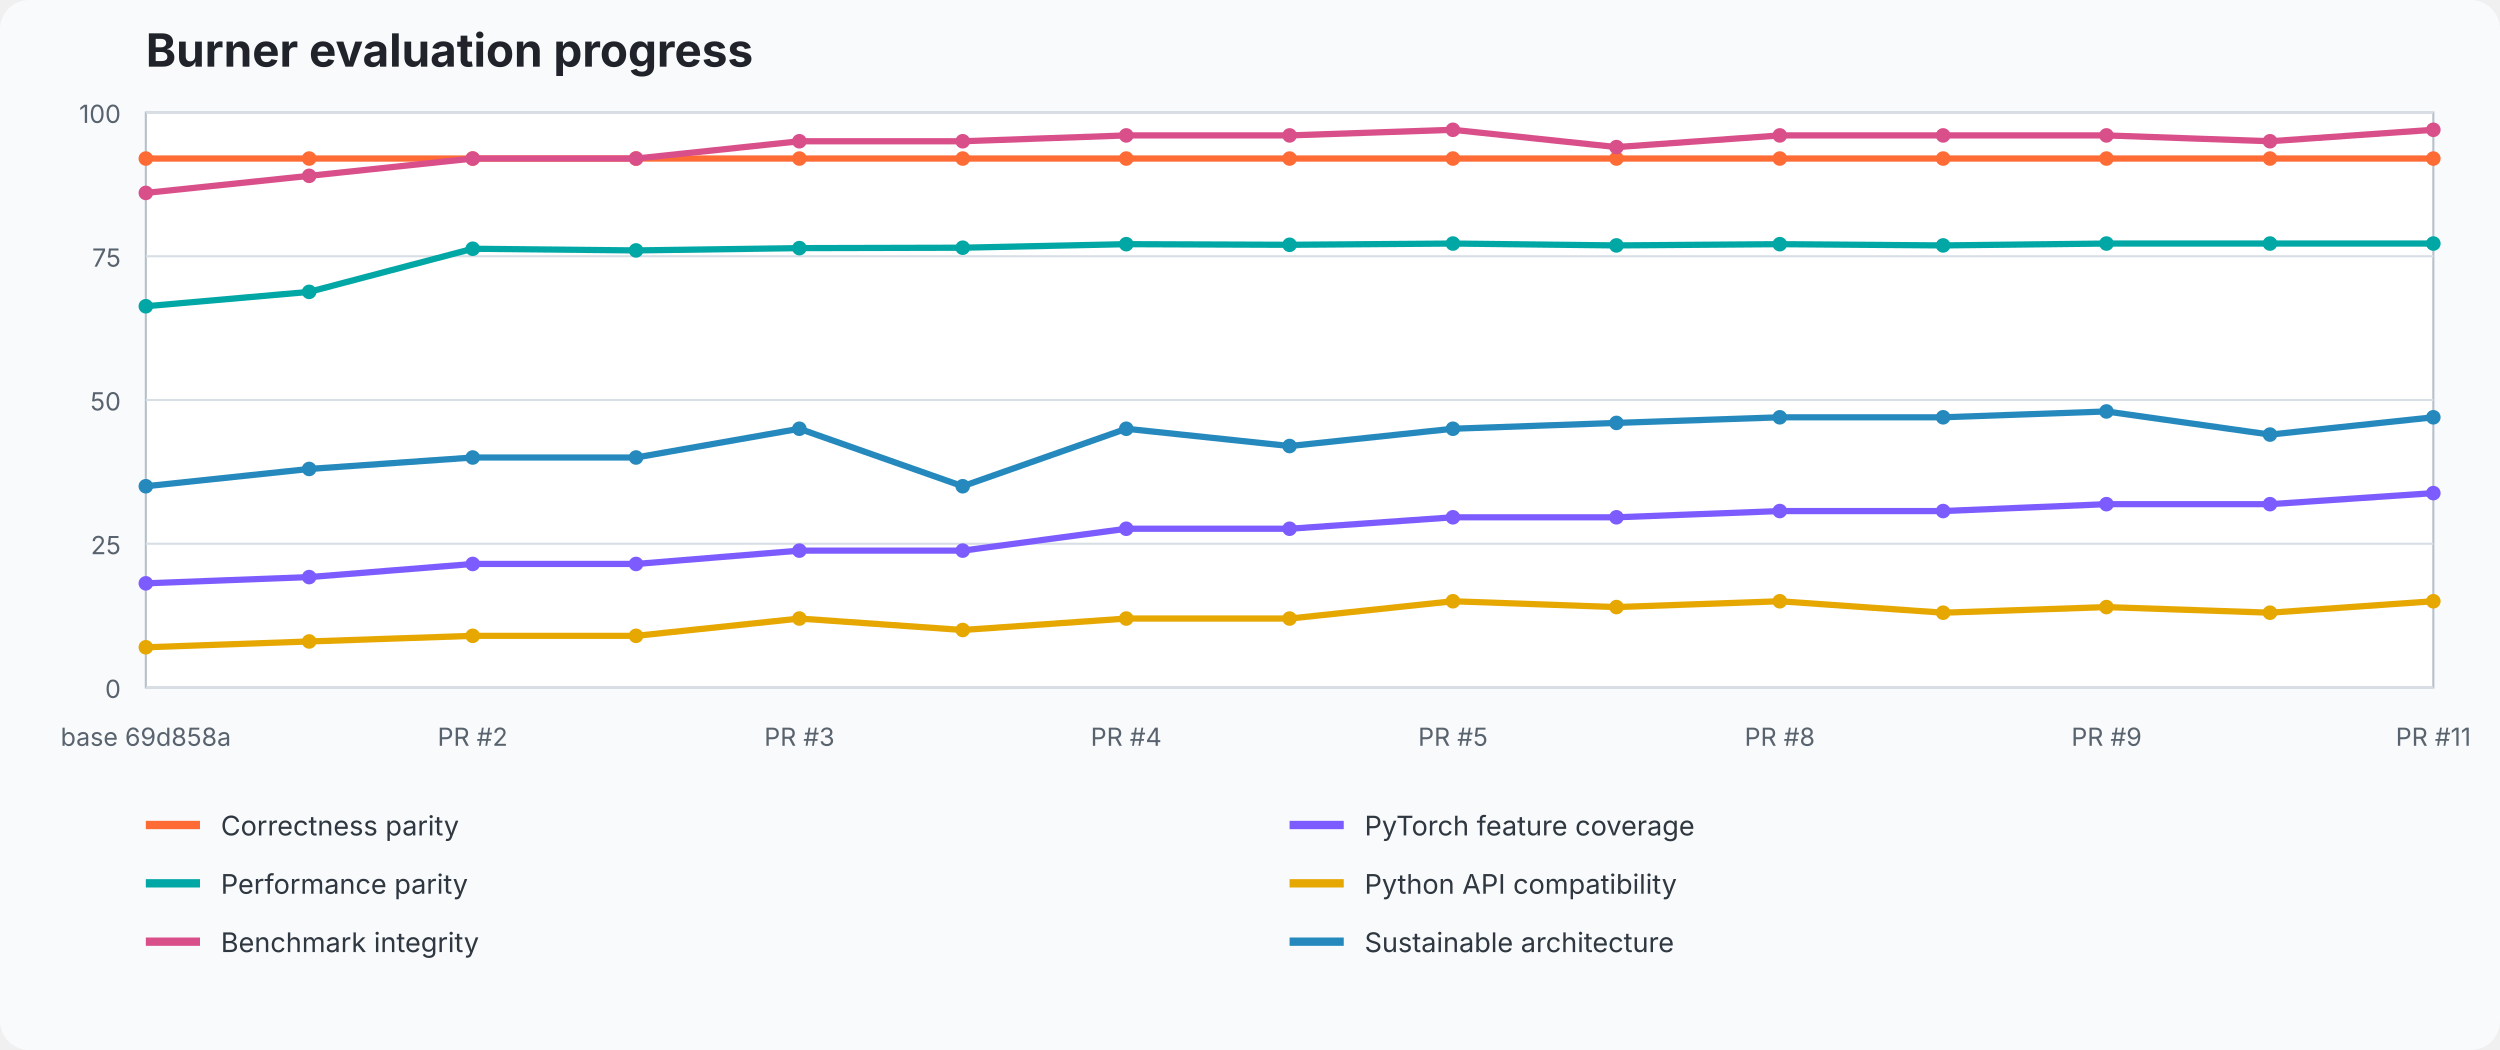
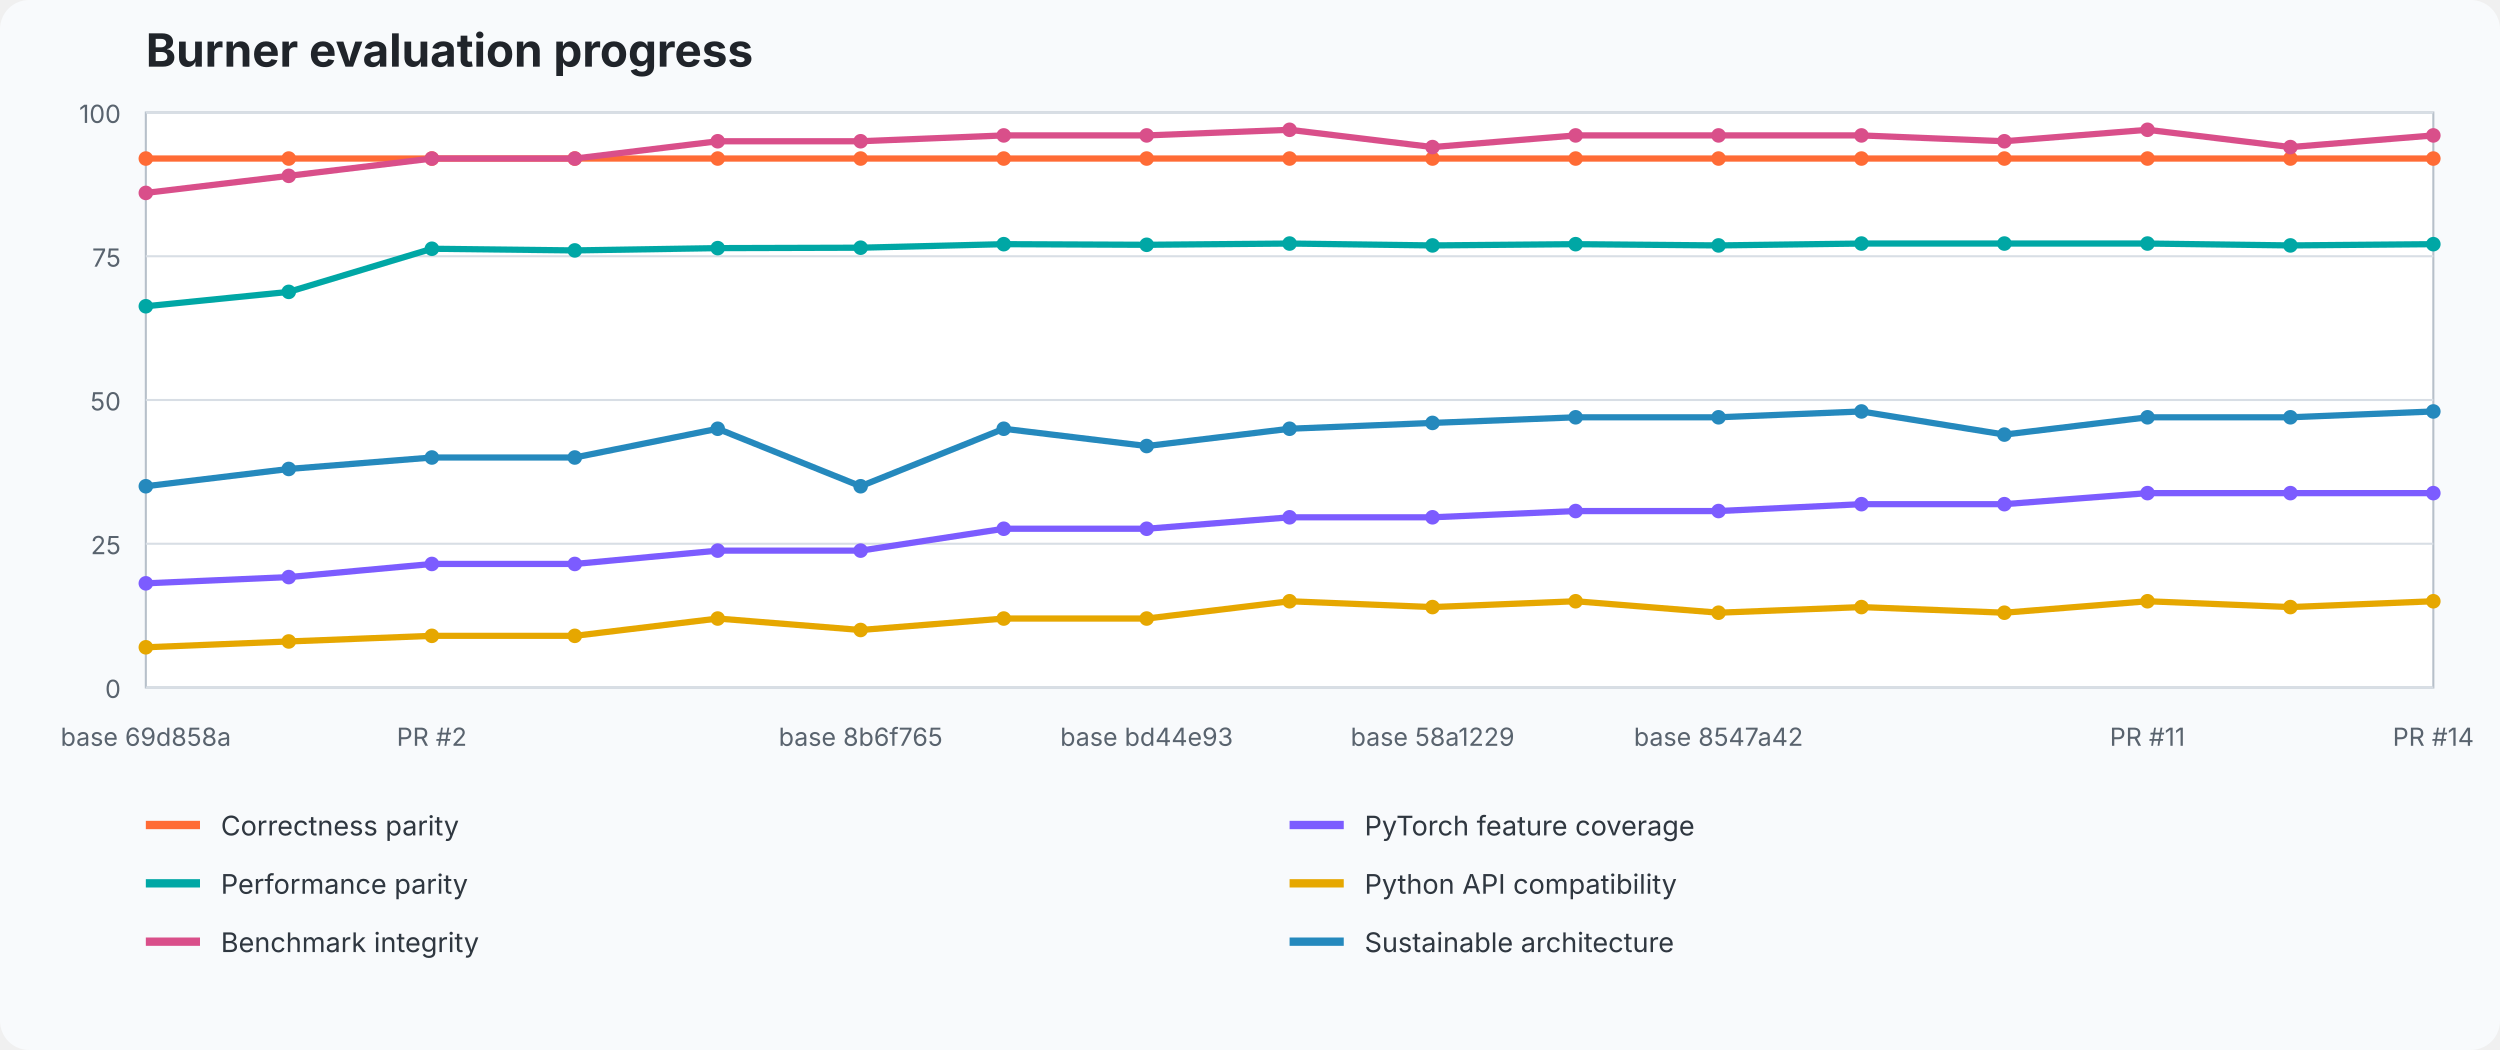
<svg xmlns="http://www.w3.org/2000/svg" width="1200" height="504" viewBox="0 0 1200 504" role="img" aria-labelledby="title desc">
  <style>text{font-family:ui-sans-serif,system-ui,-apple-system,BlinkMacSystemFont,"Segoe UI",sans-serif}.title{font-size:22px;font-weight:700;fill:#20242a}.axis{font-size:12px;fill:#59636e}.legend{font-size:13px;fill:#2f3740}.grid{stroke:#d8dee5;stroke-width:1}.plot{fill:#fff;stroke:#b7c0ca}</style>
  <rect width="100%" height="100%" fill="#f8fafc" rx="14" />
  <text x="70" y="32" class="title">Burner evaluation progress</text>
  <rect x="70" y="54" width="1098" height="276" class="plot" />
  <line x1="70" y1="330" x2="1168" y2="330" class="grid" />
  <text x="58" y="335" text-anchor="end" class="axis">0</text>
  <line x1="70" y1="261" x2="1168" y2="261" class="grid" />
  <text x="58" y="266" text-anchor="end" class="axis">25</text>
  <line x1="70" y1="192" x2="1168" y2="192" class="grid" />
  <text x="58" y="197" text-anchor="end" class="axis">50</text>
  <line x1="70" y1="123" x2="1168" y2="123" class="grid" />
  <text x="58" y="128" text-anchor="end" class="axis">75</text>
  <line x1="70" y1="54" x2="1168" y2="54" class="grid" />
  <text x="58" y="59" text-anchor="end" class="axis">100</text>
-   <polyline points="70.0,76.1 148.4,76.1 226.9,76.1 305.3,76.1 383.7,76.1 462.1,76.1 540.6,76.1 619.0,76.1 697.4,76.1 775.9,76.1 854.3,76.1 932.7,76.1 1011.1,76.1 1089.6,76.1 1168.0,76.1" fill="none" stroke="#ff6b35" stroke-width="3" stroke-linejoin="round" stroke-linecap="round" />
+   <polyline points="70.0,76.1 138.6,76.1 207.3,76.1 275.9,76.1 344.5,76.1 413.1,76.1 481.8,76.1 550.4,76.1 619.0,76.1 687.6,76.1 756.3,76.1 824.9,76.1 893.5,76.1 962.1,76.1 1030.8,76.1 1099.4,76.1 1168.0,76.1" fill="none" stroke="#ff6b35" stroke-width="3" stroke-linejoin="round" stroke-linecap="round" />
  <circle cx="70.0" cy="76.1" r="3.5" fill="#ff6b35" />
-   <circle cx="148.4" cy="76.1" r="3.5" fill="#ff6b35" />
-   <circle cx="226.9" cy="76.1" r="3.5" fill="#ff6b35" />
-   <circle cx="305.3" cy="76.1" r="3.5" fill="#ff6b35" />
-   <circle cx="383.7" cy="76.1" r="3.5" fill="#ff6b35" />
-   <circle cx="462.1" cy="76.1" r="3.5" fill="#ff6b35" />
-   <circle cx="540.6" cy="76.1" r="3.5" fill="#ff6b35" />
+   <circle cx="138.6" cy="76.1" r="3.5" fill="#ff6b35" />
+   <circle cx="207.3" cy="76.1" r="3.5" fill="#ff6b35" />
+   <circle cx="275.9" cy="76.1" r="3.5" fill="#ff6b35" />
+   <circle cx="344.5" cy="76.1" r="3.5" fill="#ff6b35" />
+   <circle cx="413.1" cy="76.1" r="3.5" fill="#ff6b35" />
+   <circle cx="481.8" cy="76.1" r="3.5" fill="#ff6b35" />
+   <circle cx="550.4" cy="76.1" r="3.5" fill="#ff6b35" />
  <circle cx="619.0" cy="76.1" r="3.5" fill="#ff6b35" />
-   <circle cx="697.4" cy="76.1" r="3.5" fill="#ff6b35" />
-   <circle cx="775.9" cy="76.1" r="3.5" fill="#ff6b35" />
-   <circle cx="854.3" cy="76.1" r="3.5" fill="#ff6b35" />
-   <circle cx="932.7" cy="76.1" r="3.5" fill="#ff6b35" />
-   <circle cx="1011.1" cy="76.1" r="3.5" fill="#ff6b35" />
-   <circle cx="1089.6" cy="76.1" r="3.5" fill="#ff6b35" />
+   <circle cx="687.6" cy="76.1" r="3.5" fill="#ff6b35" />
+   <circle cx="756.3" cy="76.1" r="3.5" fill="#ff6b35" />
+   <circle cx="824.9" cy="76.1" r="3.5" fill="#ff6b35" />
+   <circle cx="893.5" cy="76.1" r="3.5" fill="#ff6b35" />
+   <circle cx="962.1" cy="76.1" r="3.5" fill="#ff6b35" />
+   <circle cx="1030.8" cy="76.1" r="3.5" fill="#ff6b35" />
+   <circle cx="1099.4" cy="76.1" r="3.5" fill="#ff6b35" />
  <circle cx="1168.0" cy="76.1" r="3.5" fill="#ff6b35" />
-   <polyline points="70.0,280.0 148.4,277.0 226.9,270.7 305.3,270.7 383.7,264.3 462.1,264.3 540.6,253.8 619.0,253.8 697.4,248.3 775.9,248.3 854.3,245.3 932.7,245.3 1011.1,242.0 1089.6,242.0 1168.0,236.7" fill="none" stroke="#7c5cff" stroke-width="3" stroke-linejoin="round" stroke-linecap="round" />
+   <polyline points="70.0,280.0 138.6,277.0 207.3,270.7 275.9,270.7 344.5,264.3 413.1,264.3 481.8,253.8 550.4,253.8 619.0,248.3 687.6,248.3 756.3,245.3 824.9,245.3 893.5,242.0 962.1,242.0 1030.8,236.7 1099.4,236.7 1168.0,236.7" fill="none" stroke="#7c5cff" stroke-width="3" stroke-linejoin="round" stroke-linecap="round" />
  <circle cx="70.0" cy="280.0" r="3.5" fill="#7c5cff" />
-   <circle cx="148.4" cy="277.0" r="3.5" fill="#7c5cff" />
-   <circle cx="226.9" cy="270.7" r="3.5" fill="#7c5cff" />
-   <circle cx="305.3" cy="270.7" r="3.5" fill="#7c5cff" />
-   <circle cx="383.7" cy="264.3" r="3.5" fill="#7c5cff" />
-   <circle cx="462.1" cy="264.3" r="3.5" fill="#7c5cff" />
-   <circle cx="540.6" cy="253.8" r="3.5" fill="#7c5cff" />
-   <circle cx="619.0" cy="253.8" r="3.5" fill="#7c5cff" />
-   <circle cx="697.4" cy="248.3" r="3.5" fill="#7c5cff" />
-   <circle cx="775.9" cy="248.3" r="3.5" fill="#7c5cff" />
-   <circle cx="854.3" cy="245.3" r="3.5" fill="#7c5cff" />
-   <circle cx="932.7" cy="245.3" r="3.5" fill="#7c5cff" />
-   <circle cx="1011.1" cy="242.0" r="3.5" fill="#7c5cff" />
-   <circle cx="1089.6" cy="242.0" r="3.5" fill="#7c5cff" />
+   <circle cx="138.6" cy="277.0" r="3.5" fill="#7c5cff" />
+   <circle cx="207.3" cy="270.7" r="3.5" fill="#7c5cff" />
+   <circle cx="275.9" cy="270.7" r="3.5" fill="#7c5cff" />
+   <circle cx="344.5" cy="264.3" r="3.5" fill="#7c5cff" />
+   <circle cx="413.1" cy="264.3" r="3.5" fill="#7c5cff" />
+   <circle cx="481.8" cy="253.8" r="3.5" fill="#7c5cff" />
+   <circle cx="550.4" cy="253.8" r="3.5" fill="#7c5cff" />
+   <circle cx="619.0" cy="248.3" r="3.5" fill="#7c5cff" />
+   <circle cx="687.6" cy="248.3" r="3.5" fill="#7c5cff" />
+   <circle cx="756.3" cy="245.3" r="3.5" fill="#7c5cff" />
+   <circle cx="824.9" cy="245.3" r="3.5" fill="#7c5cff" />
+   <circle cx="893.5" cy="242.0" r="3.5" fill="#7c5cff" />
+   <circle cx="962.1" cy="242.0" r="3.5" fill="#7c5cff" />
+   <circle cx="1030.8" cy="236.7" r="3.5" fill="#7c5cff" />
+   <circle cx="1099.4" cy="236.7" r="3.5" fill="#7c5cff" />
  <circle cx="1168.0" cy="236.7" r="3.5" fill="#7c5cff" />
-   <polyline points="70.0,147.0 148.4,140.1 226.9,119.4 305.3,120.2 383.7,119.1 462.1,118.9 540.6,117.2 619.0,117.5 697.4,116.9 775.9,117.8 854.3,117.2 932.7,117.8 1011.1,116.9 1089.6,116.9 1168.0,116.9" fill="none" stroke="#00a7a5" stroke-width="3" stroke-linejoin="round" stroke-linecap="round" />
+   <polyline points="70.0,147.0 138.6,140.1 207.3,119.4 275.9,120.2 344.5,119.1 413.1,118.9 481.8,117.2 550.4,117.5 619.0,116.9 687.6,117.8 756.3,117.2 824.9,117.8 893.5,116.9 962.1,116.9 1030.8,116.9 1099.4,117.8 1168.0,117.2" fill="none" stroke="#00a7a5" stroke-width="3" stroke-linejoin="round" stroke-linecap="round" />
  <circle cx="70.0" cy="147.0" r="3.5" fill="#00a7a5" />
-   <circle cx="148.4" cy="140.1" r="3.5" fill="#00a7a5" />
-   <circle cx="226.9" cy="119.4" r="3.5" fill="#00a7a5" />
-   <circle cx="305.3" cy="120.2" r="3.5" fill="#00a7a5" />
-   <circle cx="383.7" cy="119.1" r="3.5" fill="#00a7a5" />
-   <circle cx="462.1" cy="118.9" r="3.5" fill="#00a7a5" />
-   <circle cx="540.6" cy="117.2" r="3.5" fill="#00a7a5" />
-   <circle cx="619.0" cy="117.5" r="3.5" fill="#00a7a5" />
-   <circle cx="697.4" cy="116.9" r="3.5" fill="#00a7a5" />
-   <circle cx="775.9" cy="117.8" r="3.5" fill="#00a7a5" />
-   <circle cx="854.3" cy="117.2" r="3.5" fill="#00a7a5" />
-   <circle cx="932.7" cy="117.8" r="3.5" fill="#00a7a5" />
-   <circle cx="1011.1" cy="116.9" r="3.5" fill="#00a7a5" />
-   <circle cx="1089.6" cy="116.9" r="3.5" fill="#00a7a5" />
-   <circle cx="1168.0" cy="116.9" r="3.5" fill="#00a7a5" />
-   <polyline points="70.0,310.7 148.4,307.9 226.9,305.2 305.3,305.2 383.7,296.9 462.1,302.4 540.6,296.9 619.0,296.9 697.4,288.6 775.9,291.4 854.3,288.6 932.7,294.1 1011.1,291.4 1089.6,294.1 1168.0,288.6" fill="none" stroke="#e6a700" stroke-width="3" stroke-linejoin="round" stroke-linecap="round" />
+   <circle cx="138.6" cy="140.1" r="3.5" fill="#00a7a5" />
+   <circle cx="207.3" cy="119.4" r="3.5" fill="#00a7a5" />
+   <circle cx="275.9" cy="120.2" r="3.5" fill="#00a7a5" />
+   <circle cx="344.5" cy="119.1" r="3.5" fill="#00a7a5" />
+   <circle cx="413.1" cy="118.9" r="3.5" fill="#00a7a5" />
+   <circle cx="481.8" cy="117.2" r="3.5" fill="#00a7a5" />
+   <circle cx="550.4" cy="117.5" r="3.5" fill="#00a7a5" />
+   <circle cx="619.0" cy="116.9" r="3.5" fill="#00a7a5" />
+   <circle cx="687.6" cy="117.8" r="3.5" fill="#00a7a5" />
+   <circle cx="756.3" cy="117.2" r="3.5" fill="#00a7a5" />
+   <circle cx="824.9" cy="117.8" r="3.5" fill="#00a7a5" />
+   <circle cx="893.5" cy="116.9" r="3.5" fill="#00a7a5" />
+   <circle cx="962.1" cy="116.9" r="3.5" fill="#00a7a5" />
+   <circle cx="1030.8" cy="116.9" r="3.5" fill="#00a7a5" />
+   <circle cx="1099.4" cy="117.8" r="3.5" fill="#00a7a5" />
+   <circle cx="1168.0" cy="117.2" r="3.5" fill="#00a7a5" />
+   <polyline points="70.0,310.7 138.6,307.9 207.3,305.2 275.9,305.2 344.5,296.9 413.1,302.4 481.8,296.9 550.4,296.9 619.0,288.6 687.6,291.4 756.3,288.6 824.9,294.1 893.5,291.4 962.1,294.1 1030.8,288.6 1099.4,291.4 1168.0,288.6" fill="none" stroke="#e6a700" stroke-width="3" stroke-linejoin="round" stroke-linecap="round" />
  <circle cx="70.0" cy="310.7" r="3.5" fill="#e6a700" />
-   <circle cx="148.4" cy="307.9" r="3.5" fill="#e6a700" />
-   <circle cx="226.9" cy="305.2" r="3.5" fill="#e6a700" />
-   <circle cx="305.3" cy="305.2" r="3.5" fill="#e6a700" />
-   <circle cx="383.7" cy="296.9" r="3.5" fill="#e6a700" />
-   <circle cx="462.1" cy="302.4" r="3.5" fill="#e6a700" />
-   <circle cx="540.6" cy="296.9" r="3.5" fill="#e6a700" />
-   <circle cx="619.0" cy="296.9" r="3.5" fill="#e6a700" />
-   <circle cx="697.4" cy="288.6" r="3.5" fill="#e6a700" />
-   <circle cx="775.9" cy="291.4" r="3.5" fill="#e6a700" />
-   <circle cx="854.3" cy="288.6" r="3.5" fill="#e6a700" />
-   <circle cx="932.7" cy="294.1" r="3.5" fill="#e6a700" />
-   <circle cx="1011.1" cy="291.4" r="3.5" fill="#e6a700" />
-   <circle cx="1089.6" cy="294.1" r="3.5" fill="#e6a700" />
+   <circle cx="138.6" cy="307.9" r="3.5" fill="#e6a700" />
+   <circle cx="207.3" cy="305.2" r="3.5" fill="#e6a700" />
+   <circle cx="275.9" cy="305.2" r="3.5" fill="#e6a700" />
+   <circle cx="344.5" cy="296.9" r="3.5" fill="#e6a700" />
+   <circle cx="413.1" cy="302.4" r="3.5" fill="#e6a700" />
+   <circle cx="481.8" cy="296.9" r="3.5" fill="#e6a700" />
+   <circle cx="550.4" cy="296.9" r="3.5" fill="#e6a700" />
+   <circle cx="619.0" cy="288.6" r="3.5" fill="#e6a700" />
+   <circle cx="687.6" cy="291.4" r="3.5" fill="#e6a700" />
+   <circle cx="756.3" cy="288.6" r="3.5" fill="#e6a700" />
+   <circle cx="824.9" cy="294.1" r="3.5" fill="#e6a700" />
+   <circle cx="893.5" cy="291.4" r="3.5" fill="#e6a700" />
+   <circle cx="962.1" cy="294.1" r="3.5" fill="#e6a700" />
+   <circle cx="1030.8" cy="288.6" r="3.5" fill="#e6a700" />
+   <circle cx="1099.4" cy="291.4" r="3.5" fill="#e6a700" />
  <circle cx="1168.0" cy="288.6" r="3.5" fill="#e6a700" />
-   <polyline points="70.0,92.6 148.4,84.4 226.9,76.1 305.3,76.1 383.7,67.8 462.1,67.8 540.6,65.0 619.0,65.0 697.4,62.3 775.9,70.6 854.3,65.0 932.7,65.0 1011.1,65.0 1089.6,67.8 1168.0,62.3" fill="none" stroke="#d94f8a" stroke-width="3" stroke-linejoin="round" stroke-linecap="round" />
+   <polyline points="70.0,92.6 138.6,84.4 207.3,76.1 275.9,76.1 344.5,67.8 413.1,67.8 481.8,65.0 550.4,65.0 619.0,62.3 687.6,70.6 756.3,65.0 824.9,65.0 893.5,65.0 962.1,67.8 1030.8,62.3 1099.4,70.6 1168.0,65.0" fill="none" stroke="#d94f8a" stroke-width="3" stroke-linejoin="round" stroke-linecap="round" />
  <circle cx="70.0" cy="92.6" r="3.5" fill="#d94f8a" />
-   <circle cx="148.4" cy="84.4" r="3.5" fill="#d94f8a" />
-   <circle cx="226.9" cy="76.1" r="3.5" fill="#d94f8a" />
-   <circle cx="305.3" cy="76.1" r="3.5" fill="#d94f8a" />
-   <circle cx="383.7" cy="67.8" r="3.5" fill="#d94f8a" />
-   <circle cx="462.1" cy="67.8" r="3.5" fill="#d94f8a" />
-   <circle cx="540.6" cy="65.0" r="3.5" fill="#d94f8a" />
-   <circle cx="619.0" cy="65.0" r="3.5" fill="#d94f8a" />
-   <circle cx="697.4" cy="62.3" r="3.5" fill="#d94f8a" />
-   <circle cx="775.9" cy="70.6" r="3.5" fill="#d94f8a" />
-   <circle cx="854.3" cy="65.0" r="3.5" fill="#d94f8a" />
-   <circle cx="932.7" cy="65.0" r="3.5" fill="#d94f8a" />
-   <circle cx="1011.1" cy="65.0" r="3.5" fill="#d94f8a" />
-   <circle cx="1089.6" cy="67.8" r="3.5" fill="#d94f8a" />
-   <circle cx="1168.0" cy="62.3" r="3.5" fill="#d94f8a" />
-   <polyline points="70.0,233.4 148.4,225.1 226.9,219.6 305.3,219.6 383.7,205.8 462.1,233.4 540.6,205.8 619.0,214.1 697.4,205.8 775.9,203.0 854.3,200.3 932.7,200.3 1011.1,197.5 1089.6,208.6 1168.0,200.3" fill="none" stroke="#2589bd" stroke-width="3" stroke-linejoin="round" stroke-linecap="round" />
+   <circle cx="138.6" cy="84.4" r="3.5" fill="#d94f8a" />
+   <circle cx="207.3" cy="76.1" r="3.5" fill="#d94f8a" />
+   <circle cx="275.9" cy="76.1" r="3.5" fill="#d94f8a" />
+   <circle cx="344.5" cy="67.8" r="3.5" fill="#d94f8a" />
+   <circle cx="413.1" cy="67.8" r="3.5" fill="#d94f8a" />
+   <circle cx="481.8" cy="65.0" r="3.5" fill="#d94f8a" />
+   <circle cx="550.4" cy="65.0" r="3.5" fill="#d94f8a" />
+   <circle cx="619.0" cy="62.3" r="3.5" fill="#d94f8a" />
+   <circle cx="687.6" cy="70.6" r="3.5" fill="#d94f8a" />
+   <circle cx="756.3" cy="65.0" r="3.5" fill="#d94f8a" />
+   <circle cx="824.9" cy="65.0" r="3.5" fill="#d94f8a" />
+   <circle cx="893.5" cy="65.0" r="3.5" fill="#d94f8a" />
+   <circle cx="962.1" cy="67.8" r="3.5" fill="#d94f8a" />
+   <circle cx="1030.8" cy="62.3" r="3.5" fill="#d94f8a" />
+   <circle cx="1099.4" cy="70.6" r="3.5" fill="#d94f8a" />
+   <circle cx="1168.0" cy="65.0" r="3.5" fill="#d94f8a" />
+   <polyline points="70.0,233.4 138.6,225.1 207.3,219.6 275.9,219.6 344.5,205.8 413.1,233.4 481.8,205.8 550.4,214.1 619.0,205.8 687.6,203.0 756.3,200.3 824.9,200.3 893.5,197.5 962.1,208.6 1030.8,200.3 1099.4,200.3 1168.0,197.5" fill="none" stroke="#2589bd" stroke-width="3" stroke-linejoin="round" stroke-linecap="round" />
  <circle cx="70.0" cy="233.4" r="3.5" fill="#2589bd" />
-   <circle cx="148.4" cy="225.1" r="3.5" fill="#2589bd" />
-   <circle cx="226.9" cy="219.6" r="3.5" fill="#2589bd" />
-   <circle cx="305.3" cy="219.6" r="3.5" fill="#2589bd" />
-   <circle cx="383.7" cy="205.8" r="3.5" fill="#2589bd" />
-   <circle cx="462.1" cy="233.4" r="3.5" fill="#2589bd" />
-   <circle cx="540.6" cy="205.8" r="3.5" fill="#2589bd" />
-   <circle cx="619.0" cy="214.1" r="3.5" fill="#2589bd" />
-   <circle cx="697.4" cy="205.8" r="3.5" fill="#2589bd" />
-   <circle cx="775.9" cy="203.0" r="3.5" fill="#2589bd" />
-   <circle cx="854.3" cy="200.3" r="3.5" fill="#2589bd" />
-   <circle cx="932.7" cy="200.3" r="3.5" fill="#2589bd" />
-   <circle cx="1011.1" cy="197.5" r="3.5" fill="#2589bd" />
-   <circle cx="1089.6" cy="208.6" r="3.5" fill="#2589bd" />
-   <circle cx="1168.0" cy="200.3" r="3.5" fill="#2589bd" />
+   <circle cx="138.6" cy="225.1" r="3.5" fill="#2589bd" />
+   <circle cx="207.3" cy="219.6" r="3.5" fill="#2589bd" />
+   <circle cx="275.9" cy="219.6" r="3.5" fill="#2589bd" />
+   <circle cx="344.5" cy="205.8" r="3.5" fill="#2589bd" />
+   <circle cx="413.1" cy="233.4" r="3.5" fill="#2589bd" />
+   <circle cx="481.8" cy="205.8" r="3.5" fill="#2589bd" />
+   <circle cx="550.4" cy="214.1" r="3.5" fill="#2589bd" />
+   <circle cx="619.0" cy="205.8" r="3.5" fill="#2589bd" />
+   <circle cx="687.6" cy="203.0" r="3.5" fill="#2589bd" />
+   <circle cx="756.3" cy="200.3" r="3.5" fill="#2589bd" />
+   <circle cx="824.9" cy="200.3" r="3.5" fill="#2589bd" />
+   <circle cx="893.5" cy="197.5" r="3.5" fill="#2589bd" />
+   <circle cx="962.1" cy="208.6" r="3.5" fill="#2589bd" />
+   <circle cx="1030.8" cy="200.3" r="3.5" fill="#2589bd" />
+   <circle cx="1099.4" cy="200.3" r="3.5" fill="#2589bd" />
+   <circle cx="1168.0" cy="197.5" r="3.5" fill="#2589bd" />
  <text x="70" y="358" text-anchor="middle" class="axis">base 69d858a</text>
-   <text x="226.857" y="358" text-anchor="middle" class="axis">PR #2</text>
-   <text x="383.714" y="358" text-anchor="middle" class="axis">PR #3</text>
-   <text x="540.571" y="358" text-anchor="middle" class="axis">PR #4</text>
-   <text x="697.429" y="358" text-anchor="middle" class="axis">PR #5</text>
-   <text x="854.286" y="358" text-anchor="middle" class="axis">PR #8</text>
-   <text x="1011.143" y="358" text-anchor="middle" class="axis">PR #9</text>
-   <text x="1168" y="358" text-anchor="middle" class="axis">PR #11</text>
+   <text x="207.25" y="358" text-anchor="middle" class="axis">PR #2</text>
+   <text x="413.125" y="358" text-anchor="middle" class="axis">base 8b6f765</text>
+   <text x="550.375" y="358" text-anchor="middle" class="axis">base bd44e93</text>
+   <text x="687.625" y="358" text-anchor="middle" class="axis">base 58a1229</text>
+   <text x="824.875" y="358" text-anchor="middle" class="axis">base 8547a42</text>
+   <text x="1030.75" y="358" text-anchor="middle" class="axis">PR #11</text>
+   <text x="1168" y="358" text-anchor="middle" class="axis">PR #14</text>
  <line x1="70" y1="396" x2="96" y2="396" stroke="#ff6b35" stroke-width="4" />
  <text x="106" y="401" class="legend">Correctness parity</text>
  <line x1="619" y1="396" x2="645" y2="396" stroke="#7c5cff" stroke-width="4" />
  <text x="655" y="401" class="legend">PyTorch feature coverage</text>
  <line x1="70" y1="424" x2="96" y2="424" stroke="#00a7a5" stroke-width="4" />
  <text x="106" y="429" class="legend">Performance parity</text>
  <line x1="619" y1="424" x2="645" y2="424" stroke="#e6a700" stroke-width="4" />
  <text x="655" y="429" class="legend">Python API compatibility</text>
  <line x1="70" y1="452" x2="96" y2="452" stroke="#d94f8a" stroke-width="4" />
  <text x="106" y="457" class="legend">Benchmark integrity</text>
  <line x1="619" y1="452" x2="645" y2="452" stroke="#2589bd" stroke-width="4" />
  <text x="655" y="457" class="legend">Sustainable architecture</text>
</svg>
